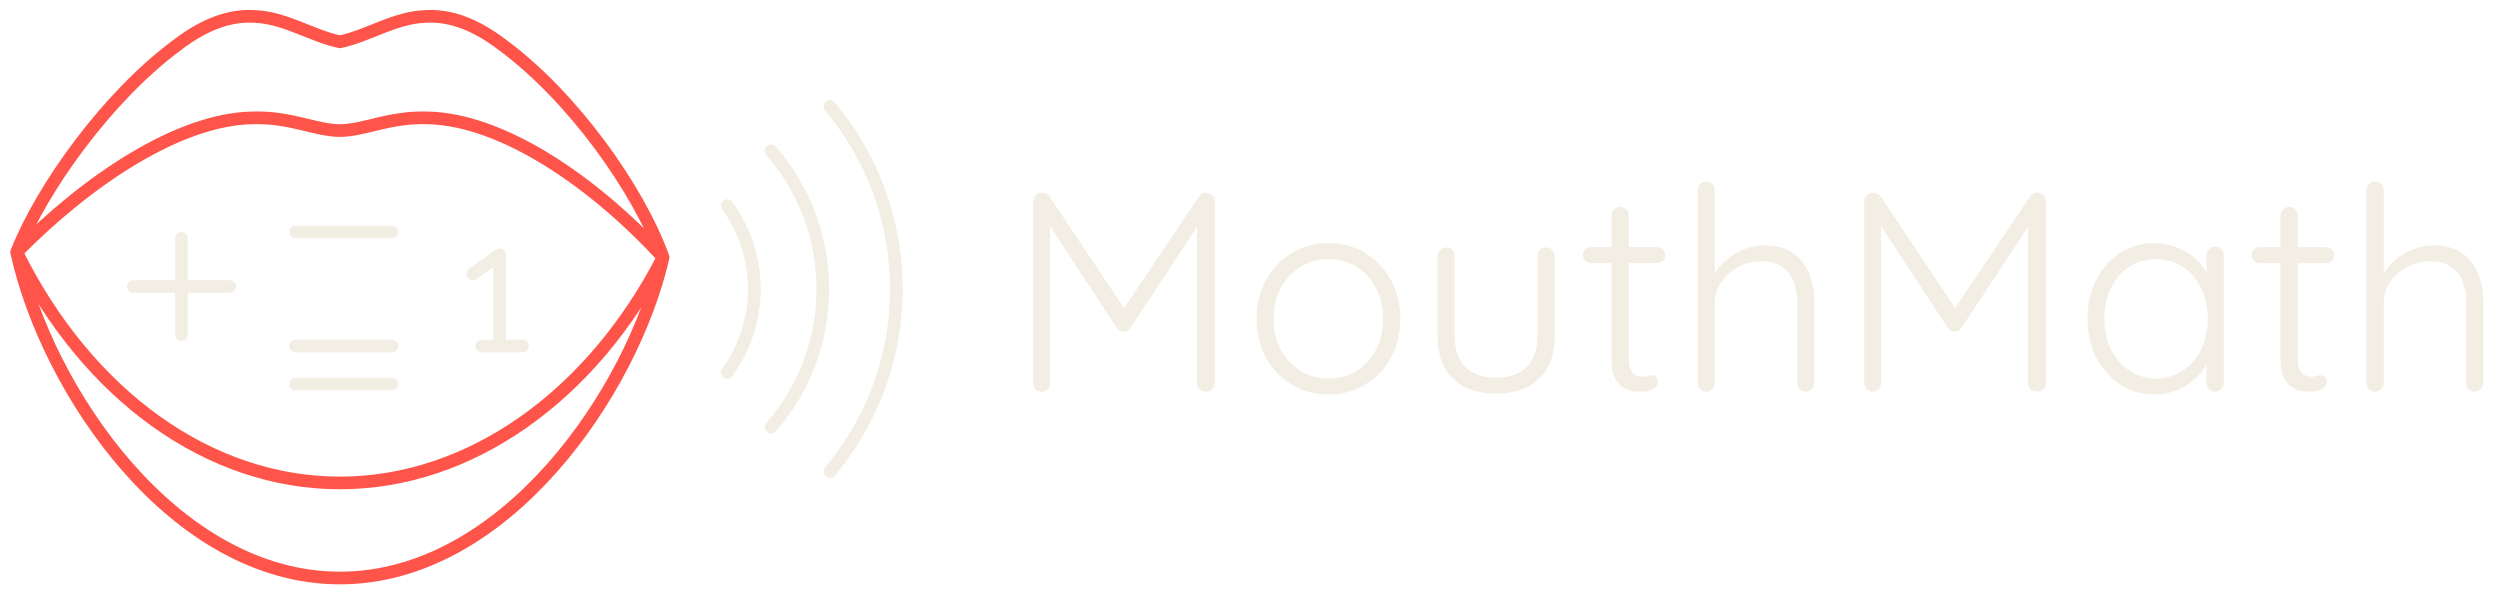
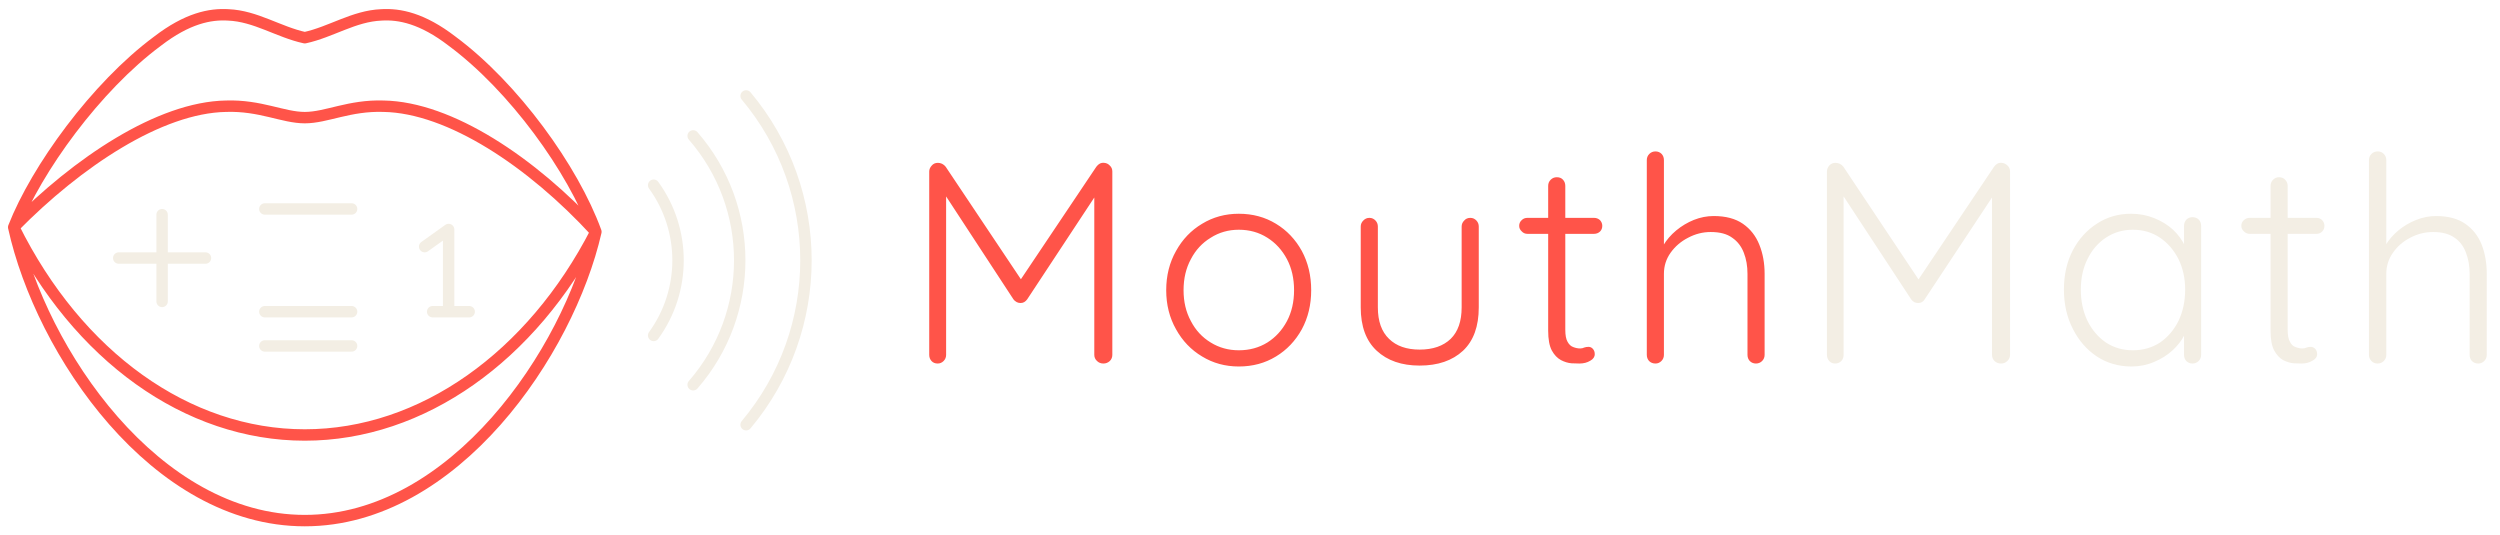
- <svg xmlns="http://www.w3.org/2000/svg" width="236" height="56" focusable="false" class="mmlogo" viewBox="144 238 985 234" role="img" aria-label="Mouth Math">
+ <svg xmlns="http://www.w3.org/2000/svg" width="262" height="56" focusable="false" class="mmlogo" viewBox="144 238 1095 234" role="img" aria-label="Mouth Math">
  <path d="M150,337.5 C160,312 186,276 213,256 C226,246 236,244 244,244.5 C256,245 266,252 277.5,254.5 C289,252 299,245 311,244.5 C319,244 329,246 342,256 C369,276 395,312 405,339.5 M150,337.5 C178,309 214,285 243,284.5 C258,284 268,289.5 277.5,289.5 C287,289.5 297,284 312,284.5 C341,285 377,309 405,339.5 M150,337.5 C178,394 226,428.5 277.5,428.5 C329,428.5 377,394 405,339.5 M150,337.5 C162,392 212,466 277.5,466 C343,466 393,392 405,339.5" fill="none" stroke="#ff5449" stroke-width="5.0" stroke-linecap="round" stroke-linejoin="round" />
  <path d="M196,351 H234 M215,332 V370 M260,329.5 H298 M260,374.5 H298 M260,389.5 H298 M330,346 L340.5,338.5 V374.5 M333.5,374.5 H349.5" fill="none" stroke="#f3eee4" stroke-width="5.0" stroke-linecap="round" stroke-linejoin="round" />
  <path d="M430.3,319.1 A56,56 0 0 1 430.3,384.9 M447.6,297.5 A83,83 0 0 1 447.6,406.5 M470.8,280.0 A112,112 0 0 1 470.8,424.0" fill="none" stroke="#f3eee4" stroke-width="5.0" stroke-linecap="round" stroke-linejoin="round" />
-   <path d="M554.4 314Q555.2 314 556 314.4Q556.9 314.8 557.4 315.5L588.4 361.9L585.3 361.8L616.4 315.5Q617.6 313.8 619.4 314Q620.7 314.1 621.7 315Q622.6 316 622.6 317.4V389.1Q622.6 390.5 621.6 391.5Q620.6 392.5 619.1 392.5Q617.6 392.5 616.6 391.5Q615.6 390.5 615.6 389.1V324.2L617.6 324.5L589.3 367.4Q588.9 368 588.2 368.4Q587.5 368.8 586.7 368.8Q585.9 368.8 585.2 368.4Q584.4 368 584 367.4L555.5 324L557.6 322.6V389.1Q557.6 390.5 556.6 391.5Q555.7 392.5 554.3 392.5Q552.8 392.5 551.9 391.5Q551 390.5 551 389.1V317.4Q551 316.1 551.9 315.1Q552.9 314 554.4 314ZM695.8 363.8Q695.8 372.4 692.1 379.1Q688.3 385.9 681.9 389.7Q675.6 393.6 667.5 393.6Q659.4 393.6 653 389.7Q646.6 385.9 642.8 379.1Q639.1 372.4 639.1 363.8Q639.1 355.2 642.8 348.5Q646.6 341.7 653 337.8Q659.4 333.9 667.5 333.9Q675.6 333.9 681.9 337.8Q688.3 341.7 692.1 348.5Q695.8 355.2 695.8 363.8ZM689 363.8Q689 356.9 686.2 351.6Q683.4 346.4 678.6 343.3Q673.7 340.2 667.5 340.2Q661.3 340.2 656.4 343.3Q651.5 346.4 648.6 351.6Q645.8 356.9 645.8 363.8Q645.8 370.6 648.6 375.9Q651.5 381.2 656.4 384.3Q661.3 387.3 667.5 387.3Q673.7 387.3 678.6 384.3Q683.4 381.2 686.2 375.9Q689 370.6 689 363.8ZM753.3 335.6Q754.8 335.6 755.7 336.6Q756.7 337.6 756.7 339V370.5Q756.7 381.7 750.4 387.5Q744.2 393.3 733.5 393.3Q722.9 393.3 716.7 387.5Q710.5 381.7 710.5 370.5V339Q710.5 337.6 711.5 336.6Q712.4 335.6 713.8 335.6Q715.3 335.6 716.3 336.6Q717.2 337.6 717.2 339V370.5Q717.2 378.6 721.5 382.8Q725.9 387 733.5 387Q741.3 387 745.6 382.8Q749.9 378.6 749.9 370.5V339Q749.9 337.6 750.9 336.6Q751.8 335.6 753.3 335.6ZM771 335.5H797.1Q798.5 335.5 799.4 336.5Q800.3 337.4 800.3 338.7Q800.3 340 799.4 340.9Q798.5 341.8 797.1 341.8H771Q769.7 341.8 768.8 340.8Q767.8 339.9 767.8 338.6Q767.8 337.3 768.8 336.4Q769.7 335.5 771 335.5ZM782.5 319.6Q784 319.6 784.9 320.6Q785.9 321.6 785.9 323V379.3Q785.9 382.5 786.7 384Q787.6 385.6 789 386.1Q790.3 386.6 791.6 386.6Q792.6 386.6 793.3 386.3Q794 386 794.9 386Q795.9 386 796.6 386.8Q797.4 387.6 797.4 388.9Q797.4 390.4 795.6 391.4Q793.7 392.5 791.3 392.5Q790.2 392.5 788.2 392.4Q786.2 392.2 784.1 391.1Q782 390 780.6 387.4Q779.1 384.7 779.1 379.6V323Q779.1 321.6 780.1 320.6Q781.1 319.6 782.5 319.6ZM839.3 334.8Q846.3 334.8 850.7 337.8Q855.1 340.9 857.1 346Q859.1 351.2 859.1 357.4V389.1Q859.1 390.5 858.1 391.5Q857.2 392.5 855.8 392.5Q854.3 392.5 853.3 391.5Q852.4 390.5 852.4 389.1V357.4Q852.4 352.9 851 349.2Q849.6 345.5 846.5 343.3Q843.4 341.1 838.1 341.1Q833.4 341.1 829.2 343.3Q825 345.5 822.4 349.2Q819.8 352.9 819.8 357.4V389.1Q819.8 390.5 818.8 391.5Q817.8 392.5 816.4 392.5Q814.9 392.5 814 391.5Q813.1 390.5 813.1 389.1V313Q813.1 311.5 814 310.6Q815 309.6 816.4 309.6Q817.9 309.6 818.8 310.6Q819.8 311.5 819.8 313V349.2L817.3 353.2Q817.5 349.7 819.5 346.4Q821.4 343 824.6 340.4Q827.7 337.8 831.5 336.3Q835.3 334.8 839.3 334.8ZM882.2 314Q883 314 883.9 314.4Q884.7 314.8 885.3 315.5L916.2 361.9L913.1 361.8L944.2 315.5Q945.4 313.8 947.2 314Q948.6 314.1 949.5 315Q950.5 316 950.5 317.4V389.1Q950.5 390.5 949.4 391.5Q948.4 392.5 947 392.5Q945.4 392.5 944.4 391.5Q943.4 390.5 943.4 389.1V324.2L945.4 324.5L917.1 367.4Q916.7 368 916 368.4Q915.3 368.8 914.5 368.8Q913.8 368.8 913 368.4Q912.2 368 911.8 367.4L883.3 324L885.4 322.6V389.1Q885.4 390.5 884.5 391.5Q883.5 392.5 882.1 392.5Q880.7 392.5 879.7 391.5Q878.8 390.5 878.8 389.1V317.4Q878.8 316.1 879.8 315.1Q880.7 314 882.2 314ZM1017.2 335.3Q1018.7 335.3 1019.6 336.3Q1020.6 337.2 1020.6 338.7V389.1Q1020.6 390.5 1019.6 391.5Q1018.6 392.5 1017.2 392.5Q1015.7 392.5 1014.8 391.5Q1013.8 390.5 1013.8 389.1V375.8L1015.8 375Q1015.8 378 1014.1 381.3Q1012.3 384.6 1009.3 387.4Q1006.3 390.1 1002.2 391.9Q998.1 393.6 993.3 393.6Q985.7 393.6 979.8 389.7Q973.8 385.7 970.3 379Q966.9 372.2 966.9 363.6Q966.9 354.9 970.4 348.2Q973.9 341.6 979.8 337.7Q985.8 333.9 993.2 333.9Q998 333.9 1002.2 335.6Q1006.4 337.3 1009.6 340.2Q1012.7 343.1 1014.5 346.8Q1016.2 350.6 1016.2 354.6L1013.8 352.9V338.7Q1013.8 337.3 1014.8 336.3Q1015.7 335.3 1017.2 335.3ZM993.9 387.3Q999.8 387.3 1004.5 384.2Q1009.1 381.2 1011.7 375.8Q1014.3 370.4 1014.3 363.6Q1014.3 357 1011.7 351.7Q1009.1 346.4 1004.5 343.3Q999.8 340.2 993.9 340.2Q988.1 340.2 983.4 343.2Q978.8 346.2 976.2 351.5Q973.5 356.8 973.5 363.6Q973.5 370.4 976.1 375.8Q978.7 381.2 983.4 384.2Q988 387.3 993.9 387.3ZM1034.8 335.5H1061Q1062.3 335.5 1063.2 336.5Q1064.2 337.4 1064.2 338.7Q1064.2 340 1063.2 340.9Q1062.3 341.8 1061 341.8H1034.8Q1033.6 341.8 1032.6 340.8Q1031.7 339.9 1031.7 338.6Q1031.7 337.3 1032.6 336.4Q1033.6 335.5 1034.8 335.5ZM1046.4 319.6Q1047.9 319.6 1048.8 320.6Q1049.8 321.6 1049.8 323V379.3Q1049.8 382.5 1050.6 384Q1051.5 385.6 1052.9 386.1Q1054.2 386.6 1055.5 386.6Q1056.5 386.6 1057.2 386.3Q1057.9 386 1058.8 386Q1059.8 386 1060.5 386.8Q1061.3 387.6 1061.3 388.9Q1061.3 390.4 1059.4 391.4Q1057.6 392.5 1055.2 392.5Q1054.1 392.5 1052.1 392.4Q1050.1 392.2 1048 391.1Q1045.9 390 1044.5 387.4Q1043 384.7 1043 379.6V323Q1043 321.6 1044 320.6Q1045 319.6 1046.4 319.6ZM1103.1 334.8Q1110.2 334.8 1114.6 337.8Q1118.9 340.9 1121 346Q1123 351.2 1123 357.4V389.1Q1123 390.5 1122 391.5Q1121 392.5 1119.6 392.5Q1118.2 392.5 1117.2 391.5Q1116.3 390.5 1116.3 389.1V357.4Q1116.3 352.9 1114.9 349.2Q1113.5 345.5 1110.4 343.3Q1107.3 341.1 1102 341.1Q1097.3 341.1 1093.1 343.3Q1088.9 345.5 1086.3 349.2Q1083.7 352.9 1083.7 357.4V389.1Q1083.7 390.5 1082.7 391.5Q1081.7 392.5 1080.3 392.5Q1078.8 392.5 1077.9 391.5Q1076.9 390.5 1076.9 389.1V313Q1076.9 311.5 1077.9 310.6Q1078.9 309.6 1080.3 309.6Q1081.8 309.6 1082.7 310.6Q1083.7 311.5 1083.7 313V349.2L1081.1 353.2Q1081.4 349.7 1083.4 346.4Q1085.3 343 1088.4 340.4Q1091.6 337.8 1095.4 336.3Q1099.2 334.8 1103.1 334.8Z" fill="#f3eee4" />
+   <path d="M554.8 309.3Q555.7 309.3 556.6 309.7Q557.6 310.2 558.2 311L592.9 362.9L589.4 362.9L624.2 311Q625.6 309.1 627.6 309.3Q629.1 309.4 630.1 310.5Q631.2 311.5 631.2 313.1V393.4Q631.2 395 630.1 396.1Q628.9 397.2 627.3 397.2Q625.6 397.2 624.5 396.1Q623.3 395 623.3 393.4V320.7L625.6 321L593.9 369.1Q593.4 369.8 592.6 370.3Q591.9 370.7 591 370.7Q590.1 370.7 589.3 370.3Q588.4 369.8 587.9 369.1L556.1 320.5L558.4 318.9V393.4Q558.4 395 557.3 396.1Q556.2 397.2 554.7 397.2Q553 397.2 552 396.1Q551 395 551 393.4V313.1Q551 311.7 552.1 310.5Q553.1 309.3 554.8 309.3ZM718.3 365.1Q718.3 374.6 714.2 382.2Q710 389.8 702.9 394.1Q695.7 398.5 686.6 398.5Q677.7 398.5 670.5 394.1Q663.3 389.8 659.1 382.2Q654.8 374.6 654.8 365.1Q654.8 355.5 659.1 347.9Q663.3 340.3 670.5 336Q677.7 331.6 686.6 331.6Q695.7 331.6 702.9 336Q710 340.3 714.2 347.9Q718.3 355.5 718.3 365.1ZM710.8 365.1Q710.8 357.4 707.7 351.5Q704.5 345.5 699.1 342.1Q693.6 338.6 686.6 338.6Q679.8 338.6 674.3 342.1Q668.7 345.5 665.6 351.5Q662.4 357.4 662.4 365.1Q662.4 372.7 665.6 378.6Q668.7 384.6 674.3 388Q679.8 391.4 686.6 391.4Q693.6 391.4 699.1 388Q704.5 384.6 707.7 378.6Q710.8 372.7 710.8 365.1ZM788 333.4Q789.6 333.4 790.7 334.6Q791.7 335.7 791.7 337.2V372.6Q791.7 385.1 784.8 391.6Q777.8 398.1 765.8 398.1Q754 398.1 747 391.6Q740 385.1 740 372.6V337.2Q740 335.7 741.1 334.6Q742.2 333.4 743.8 333.4Q745.4 333.4 746.5 334.6Q747.5 335.7 747.5 337.2V372.6Q747.5 381.7 752.4 386.4Q757.2 391.1 765.8 391.1Q774.5 391.1 779.4 386.4Q784.2 381.7 784.2 372.6V337.2Q784.2 335.7 785.3 334.6Q786.3 333.4 788 333.4ZM813 333.4H842.2Q843.7 333.4 844.8 334.4Q845.8 335.5 845.8 336.9Q845.8 338.4 844.8 339.4Q843.7 340.4 842.2 340.4H813Q811.5 340.4 810.5 339.3Q809.4 338.3 809.4 336.9Q809.4 335.4 810.5 334.4Q811.5 333.4 813 333.4ZM825.9 315.6Q827.6 315.6 828.6 316.7Q829.6 317.8 829.6 319.4V382.4Q829.6 386 830.6 387.7Q831.6 389.5 833.1 390Q834.6 390.6 836.1 390.6Q837.1 390.6 837.9 390.2Q838.7 389.9 839.8 389.9Q840.9 389.9 841.7 390.8Q842.5 391.7 842.5 393.1Q842.5 394.9 840.5 396Q838.5 397.2 835.8 397.2Q834.5 397.2 832.3 397.1Q830 396.9 827.7 395.7Q825.3 394.4 823.7 391.5Q822.1 388.5 822.1 382.8V319.4Q822.1 317.8 823.2 316.7Q824.3 315.6 825.9 315.6ZM894.6 332.6Q902.5 332.6 907.4 336Q912.3 339.4 914.6 345.2Q916.9 350.9 916.9 357.9V393.4Q916.9 395 915.8 396.1Q914.7 397.2 913.1 397.2Q911.5 397.2 910.4 396.1Q909.4 395 909.4 393.4V357.9Q909.4 352.8 907.8 348.7Q906.2 344.5 902.7 342.1Q899.3 339.6 893.3 339.6Q888.1 339.6 883.4 342.1Q878.7 344.5 875.7 348.7Q872.8 352.8 872.8 357.9V393.4Q872.8 395 871.7 396.1Q870.6 397.2 869.1 397.2Q867.4 397.2 866.3 396.1Q865.3 395 865.3 393.4V308.1Q865.3 306.5 866.4 305.4Q867.5 304.3 869.1 304.3Q870.7 304.3 871.8 305.4Q872.8 306.5 872.8 308.1V348.8L870 353.2Q870.3 349.3 872.5 345.5Q874.7 341.8 878.2 338.9Q881.7 336 885.9 334.3Q890.2 332.6 894.6 332.6Z" fill="#ff5449" />
+   <path d="M947.9 309.3Q948.8 309.3 949.8 309.7Q950.8 310.2 951.4 311L986 362.9L982.6 362.9L1017.4 311Q1018.8 309.1 1020.7 309.3Q1022.2 309.4 1023.3 310.5Q1024.4 311.5 1024.4 313.1V393.4Q1024.4 395 1023.2 396.1Q1022.1 397.2 1020.5 397.2Q1018.7 397.2 1017.6 396.1Q1016.5 395 1016.5 393.4V320.7L1018.8 321L987 369.1Q986.6 369.8 985.8 370.3Q985.1 370.7 984.1 370.7Q983.3 370.7 982.4 370.3Q981.6 369.8 981.1 369.1L949.2 320.5L951.5 318.9V393.4Q951.5 395 950.5 396.1Q949.4 397.2 947.8 397.2Q946.2 397.2 945.2 396.1Q944.2 395 944.2 393.4V313.1Q944.2 311.7 945.2 310.5Q946.3 309.3 947.9 309.3ZM1104.3 333.1Q1106 333.1 1107.1 334.2Q1108.1 335.3 1108.1 336.9V393.4Q1108.1 395 1107 396.1Q1105.9 397.2 1104.3 397.2Q1102.7 397.2 1101.6 396.1Q1100.6 395 1100.6 393.4V378.5L1102.8 377.6Q1102.8 381 1100.8 384.7Q1098.9 388.4 1095.5 391.5Q1092.1 394.6 1087.5 396.5Q1082.9 398.5 1077.6 398.5Q1069.1 398.5 1062.4 394.1Q1055.7 389.6 1051.9 382Q1048 374.4 1048 364.8Q1048 355.1 1051.9 347.6Q1055.8 340.2 1062.5 335.9Q1069.1 331.6 1077.4 331.6Q1082.8 331.6 1087.5 333.5Q1092.3 335.4 1095.8 338.6Q1099.3 341.9 1101.2 346.1Q1103.2 350.2 1103.2 354.8L1100.6 352.9V336.9Q1100.6 335.4 1101.6 334.2Q1102.7 333.1 1104.3 333.1ZM1078.2 391.4Q1084.9 391.4 1090.1 388Q1095.2 384.5 1098.2 378.5Q1101.1 372.4 1101.1 364.8Q1101.1 357.5 1098.2 351.5Q1095.2 345.6 1090.1 342.1Q1084.9 338.6 1078.2 338.6Q1071.7 338.6 1066.5 342Q1061.3 345.4 1058.4 351.3Q1055.4 357.2 1055.4 364.8Q1055.4 372.4 1058.3 378.5Q1061.3 384.5 1066.4 388Q1071.6 391.4 1078.2 391.4ZM1129.3 333.4H1158.6Q1160.1 333.4 1161.1 334.4Q1162.1 335.5 1162.1 336.9Q1162.1 338.4 1161.1 339.4Q1160.1 340.4 1158.6 340.4H1129.3Q1127.9 340.4 1126.8 339.3Q1125.7 338.3 1125.7 336.9Q1125.7 335.4 1126.8 334.4Q1127.9 333.4 1129.3 333.4ZM1142.2 315.6Q1143.9 315.6 1144.9 316.7Q1146 317.8 1146 319.4V382.4Q1146 386 1147 387.7Q1147.9 389.5 1149.5 390Q1151 390.6 1152.4 390.6Q1153.5 390.6 1154.3 390.2Q1155.1 389.9 1156.1 389.9Q1157.2 389.9 1158.1 390.8Q1158.9 391.7 1158.9 393.1Q1158.9 394.9 1156.8 396Q1154.8 397.2 1152.1 397.2Q1150.9 397.2 1148.6 397.1Q1146.4 396.9 1144 395.7Q1141.7 394.4 1140.1 391.5Q1138.5 388.5 1138.5 382.8V319.4Q1138.5 317.8 1139.6 316.7Q1140.7 315.6 1142.2 315.6ZM1211 332.6Q1218.9 332.6 1223.8 336Q1228.7 339.4 1231 345.2Q1233.2 350.9 1233.2 357.9V393.4Q1233.2 395 1232.1 396.1Q1231 397.2 1229.5 397.2Q1227.8 397.2 1226.7 396.1Q1225.7 395 1225.7 393.4V357.9Q1225.7 352.8 1224.1 348.7Q1222.6 344.5 1219.1 342.1Q1215.6 339.6 1209.7 339.6Q1204.4 339.6 1199.7 342.1Q1195 344.5 1192.1 348.7Q1189.2 352.8 1189.2 357.9V393.4Q1189.2 395 1188.1 396.1Q1187 397.2 1185.4 397.2Q1183.7 397.2 1182.7 396.1Q1181.6 395 1181.6 393.4V308.1Q1181.6 306.5 1182.7 305.4Q1183.8 304.3 1185.4 304.3Q1187.1 304.3 1188.1 305.4Q1189.2 306.5 1189.2 308.1V348.8L1186.3 353.2Q1186.6 349.3 1188.8 345.5Q1191 341.8 1194.5 338.9Q1198 336 1202.3 334.3Q1206.6 332.6 1211 332.6Z" fill="#f3eee4" />
</svg>
